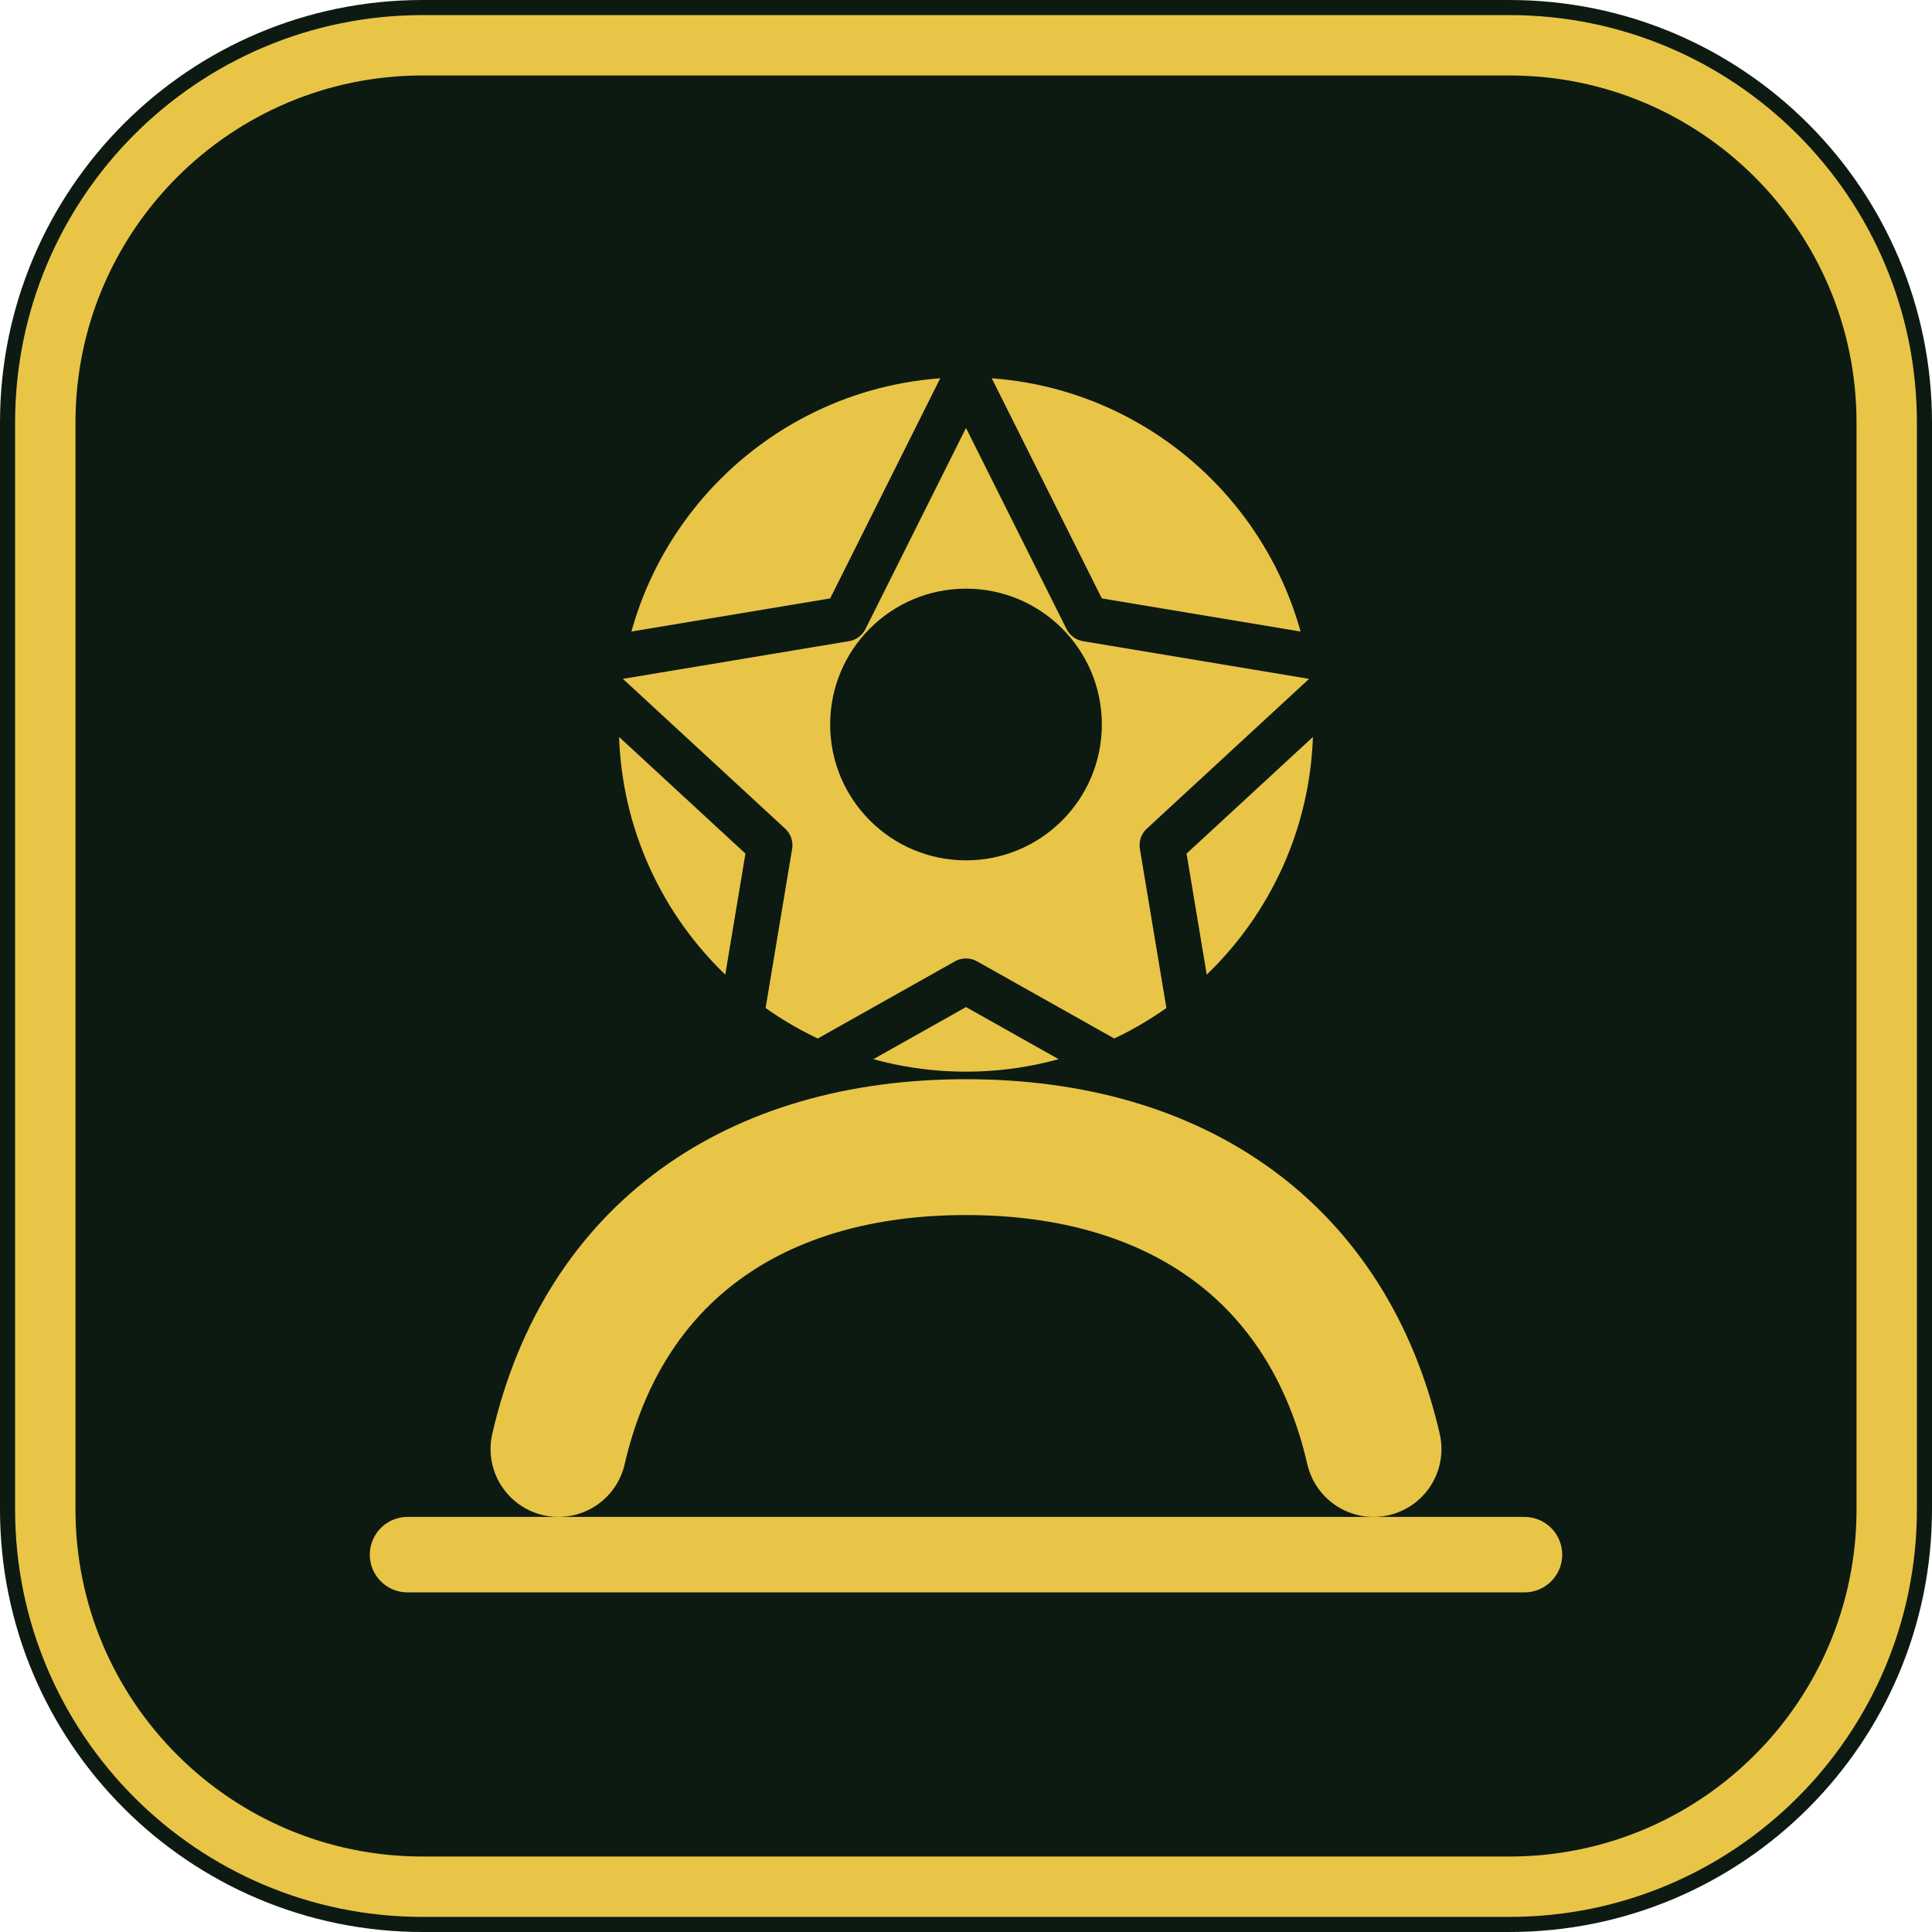
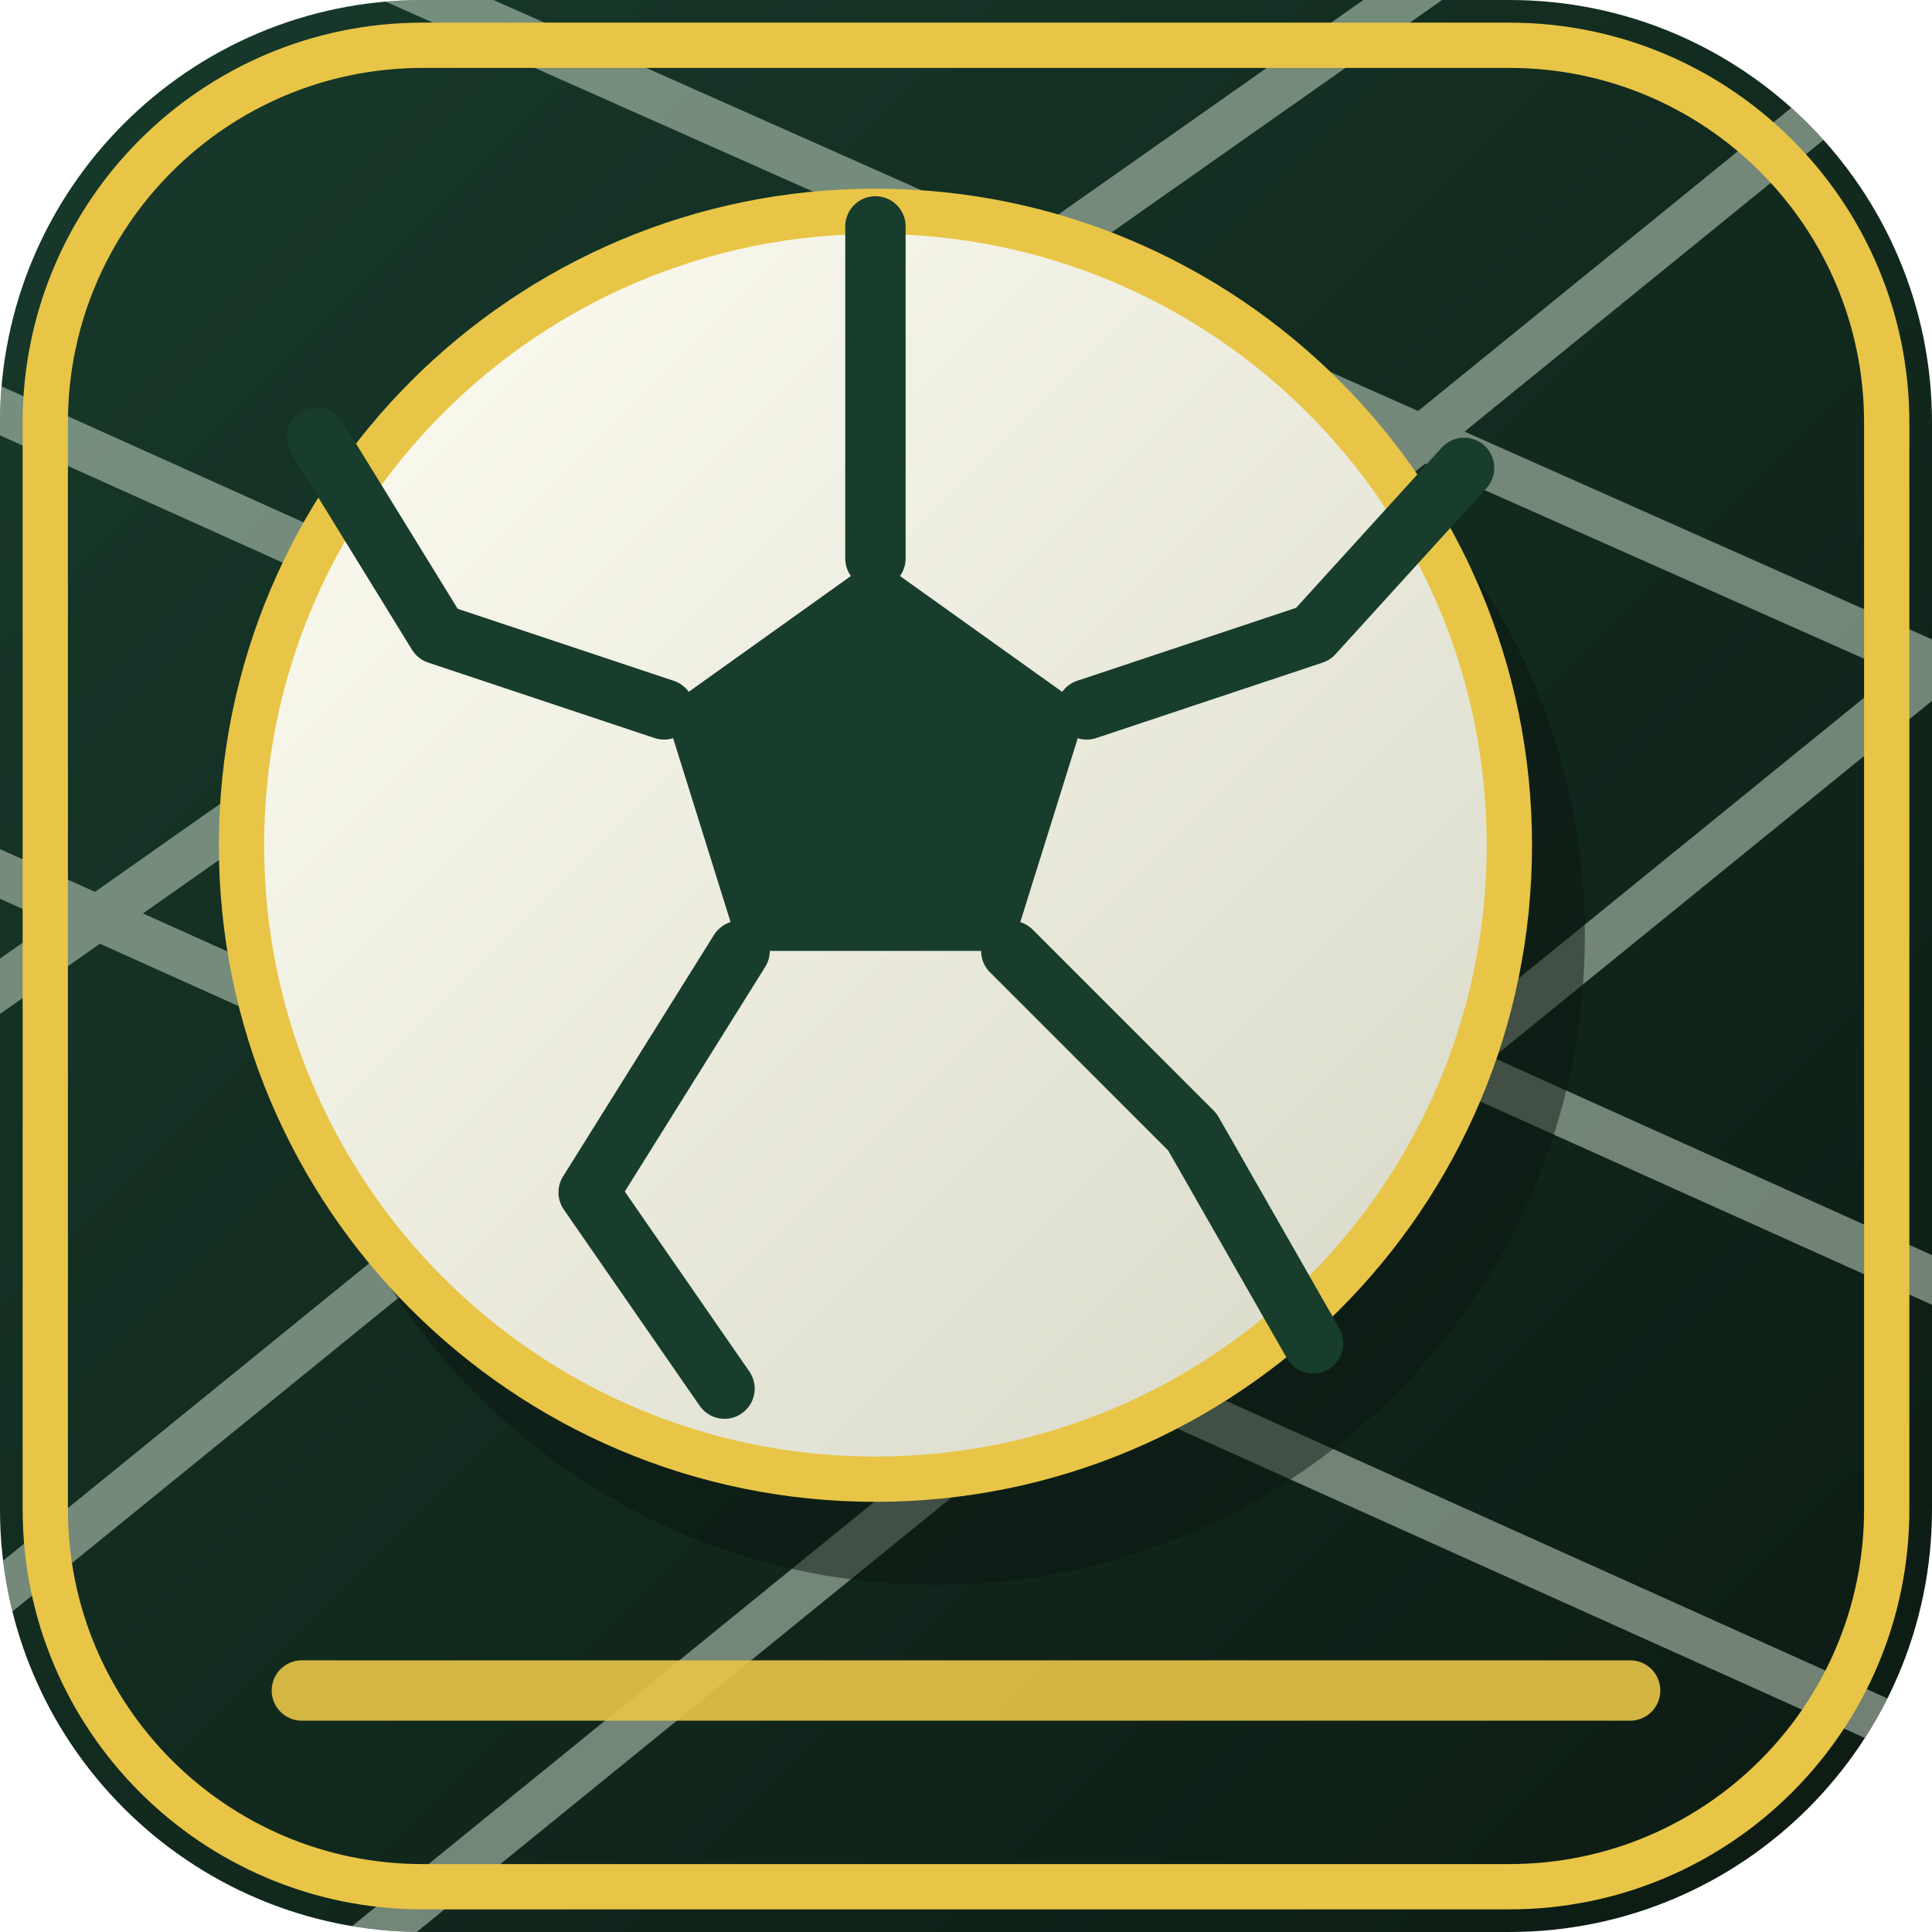
<svg xmlns="http://www.w3.org/2000/svg" viewBox="0 0 128 128">
-   <rect width="128" height="128" rx="28" fill="#0d1a12" />
-   <rect x="3" y="3" width="122" height="122" rx="25" fill="none" stroke="#e8c547" stroke-width="4" />
-   <circle cx="64" cy="48" r="23" fill="#e8c547" />
-   <circle cx="64" cy="48" r="9" fill="#0d1a12" />
-   <path d="m64 25 8 16 18 3-13 12 3 18-16-9-16 9 3-18-13-12 18-3z" fill="none" stroke="#0d1a12" stroke-linejoin="round" stroke-width="3" />
-   <path d="M37 96c3-13 13-20 27-20s24 7 27 20" fill="none" stroke="#e8c547" stroke-linecap="round" stroke-width="9" />
-   <path d="M27 103h74" stroke="#e8c547" stroke-linecap="round" stroke-width="5" />
+   <defs>
+     <linearGradient id="field" x1="0" y1="0" x2="1" y2="1">
+       <stop offset="0" stop-color="#173a2b" />
+       <stop offset="1" stop-color="#0d1a12" />
+     </linearGradient>
+     <linearGradient id="ball" x1="0" y1="0" x2="1" y2="1">
+       <stop offset="0" stop-color="#fffdf3" />
+       <stop offset="1" stop-color="#d7d8c8" />
+     </linearGradient>
+     <clipPath id="tile">
+       <rect width="128" height="128" rx="28" />
+     </clipPath>
+   </defs>
+   <g clip-path="url(#tile)">
+     <rect width="128" height="128" fill="url(#field)" />
+     <path d="M-16 20 144 92M-22 48 138 120M2-12l144 64M-18 78 110-12M8 142 136 38M-8 112 120 8" fill="none" stroke="#d7e7d5" stroke-opacity=".5" stroke-width="3" />
+     <circle cx="62" cy="62" r="43" fill="#0a140f" opacity=".48" />
+     <circle cx="58" cy="56" r="42" fill="url(#ball)" stroke="#e8c547" stroke-width="3" />
+     <path d="m58 37 14 10-5 16H49l-5-16z" fill="#183d2c" />
+     <path d="m44 47-15-5M49 63l-10 16M67 63l12 12M72 47l15-5M58 37V15M39 79l9 13M79 75l8 14M87 42l10-11M29 42 21 29" fill="none" stroke="#183d2c" stroke-linecap="round" stroke-width="4" />
+     <path d="M20 112h88" stroke="#e8c547" stroke-linecap="round" stroke-width="4" opacity=".9" />
+     <rect x="3" y="3" width="122" height="122" rx="25" fill="none" stroke="#e8c547" stroke-width="3" />
+   </g>
</svg>
